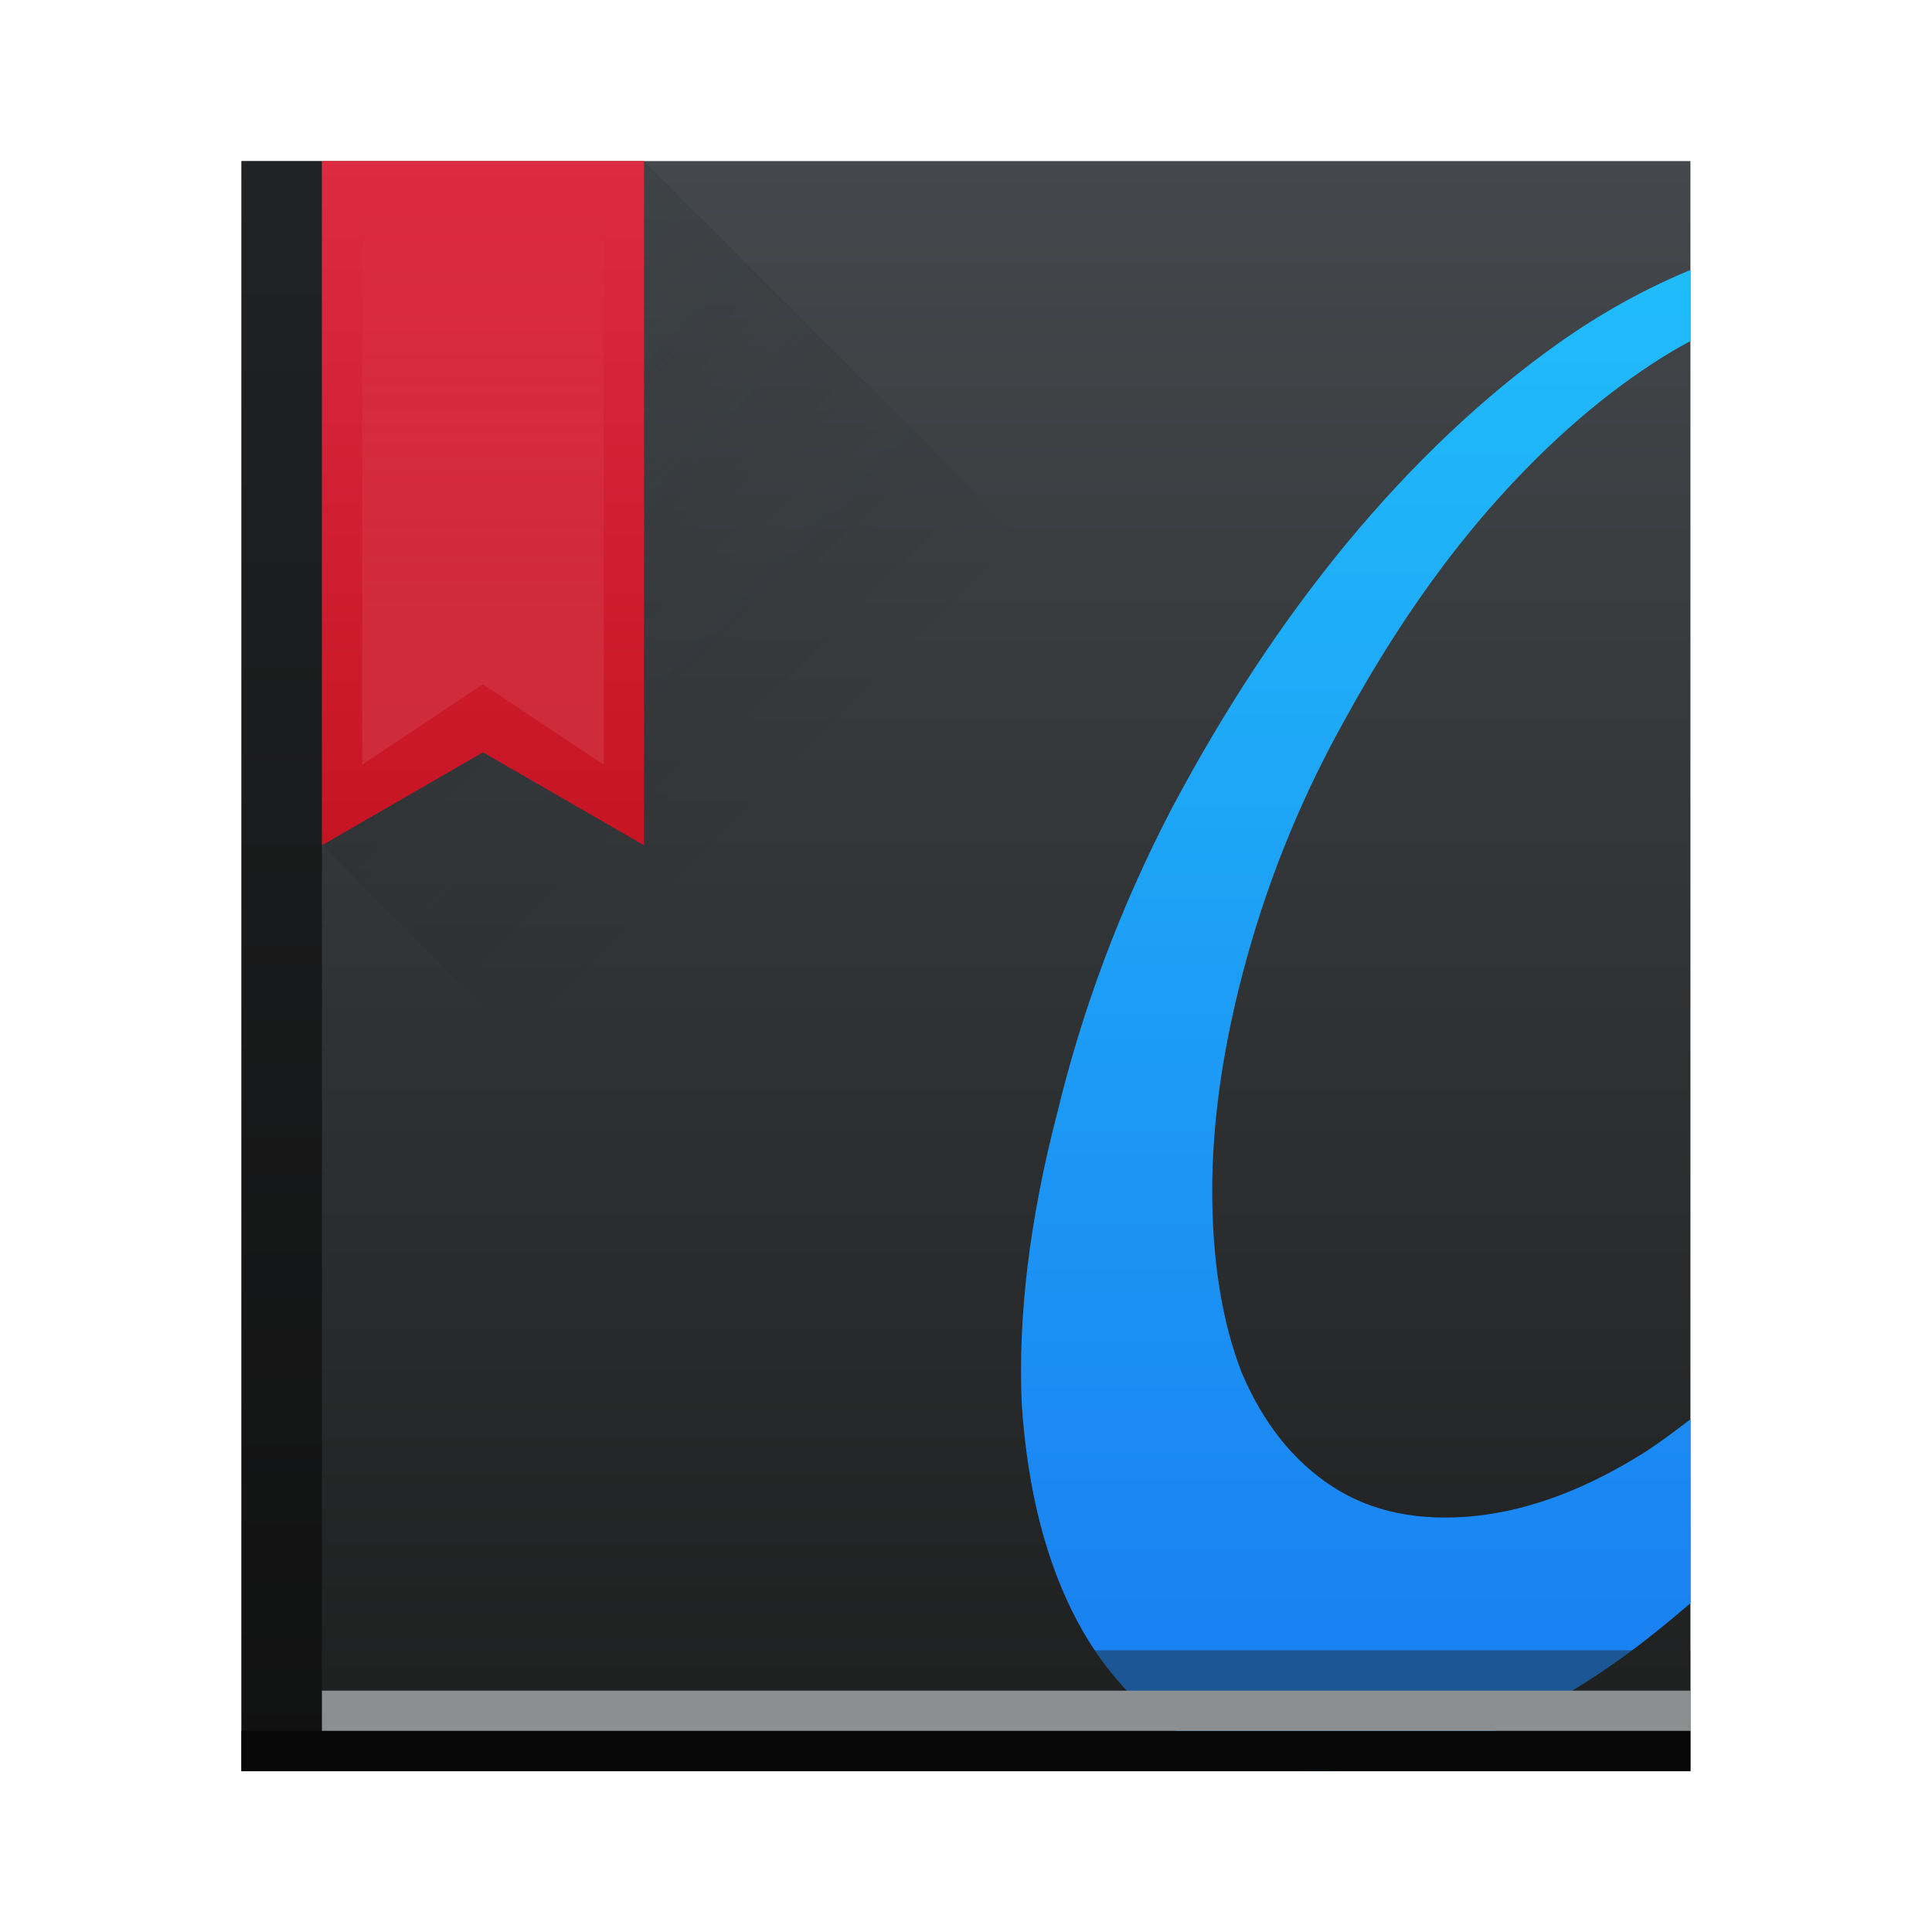
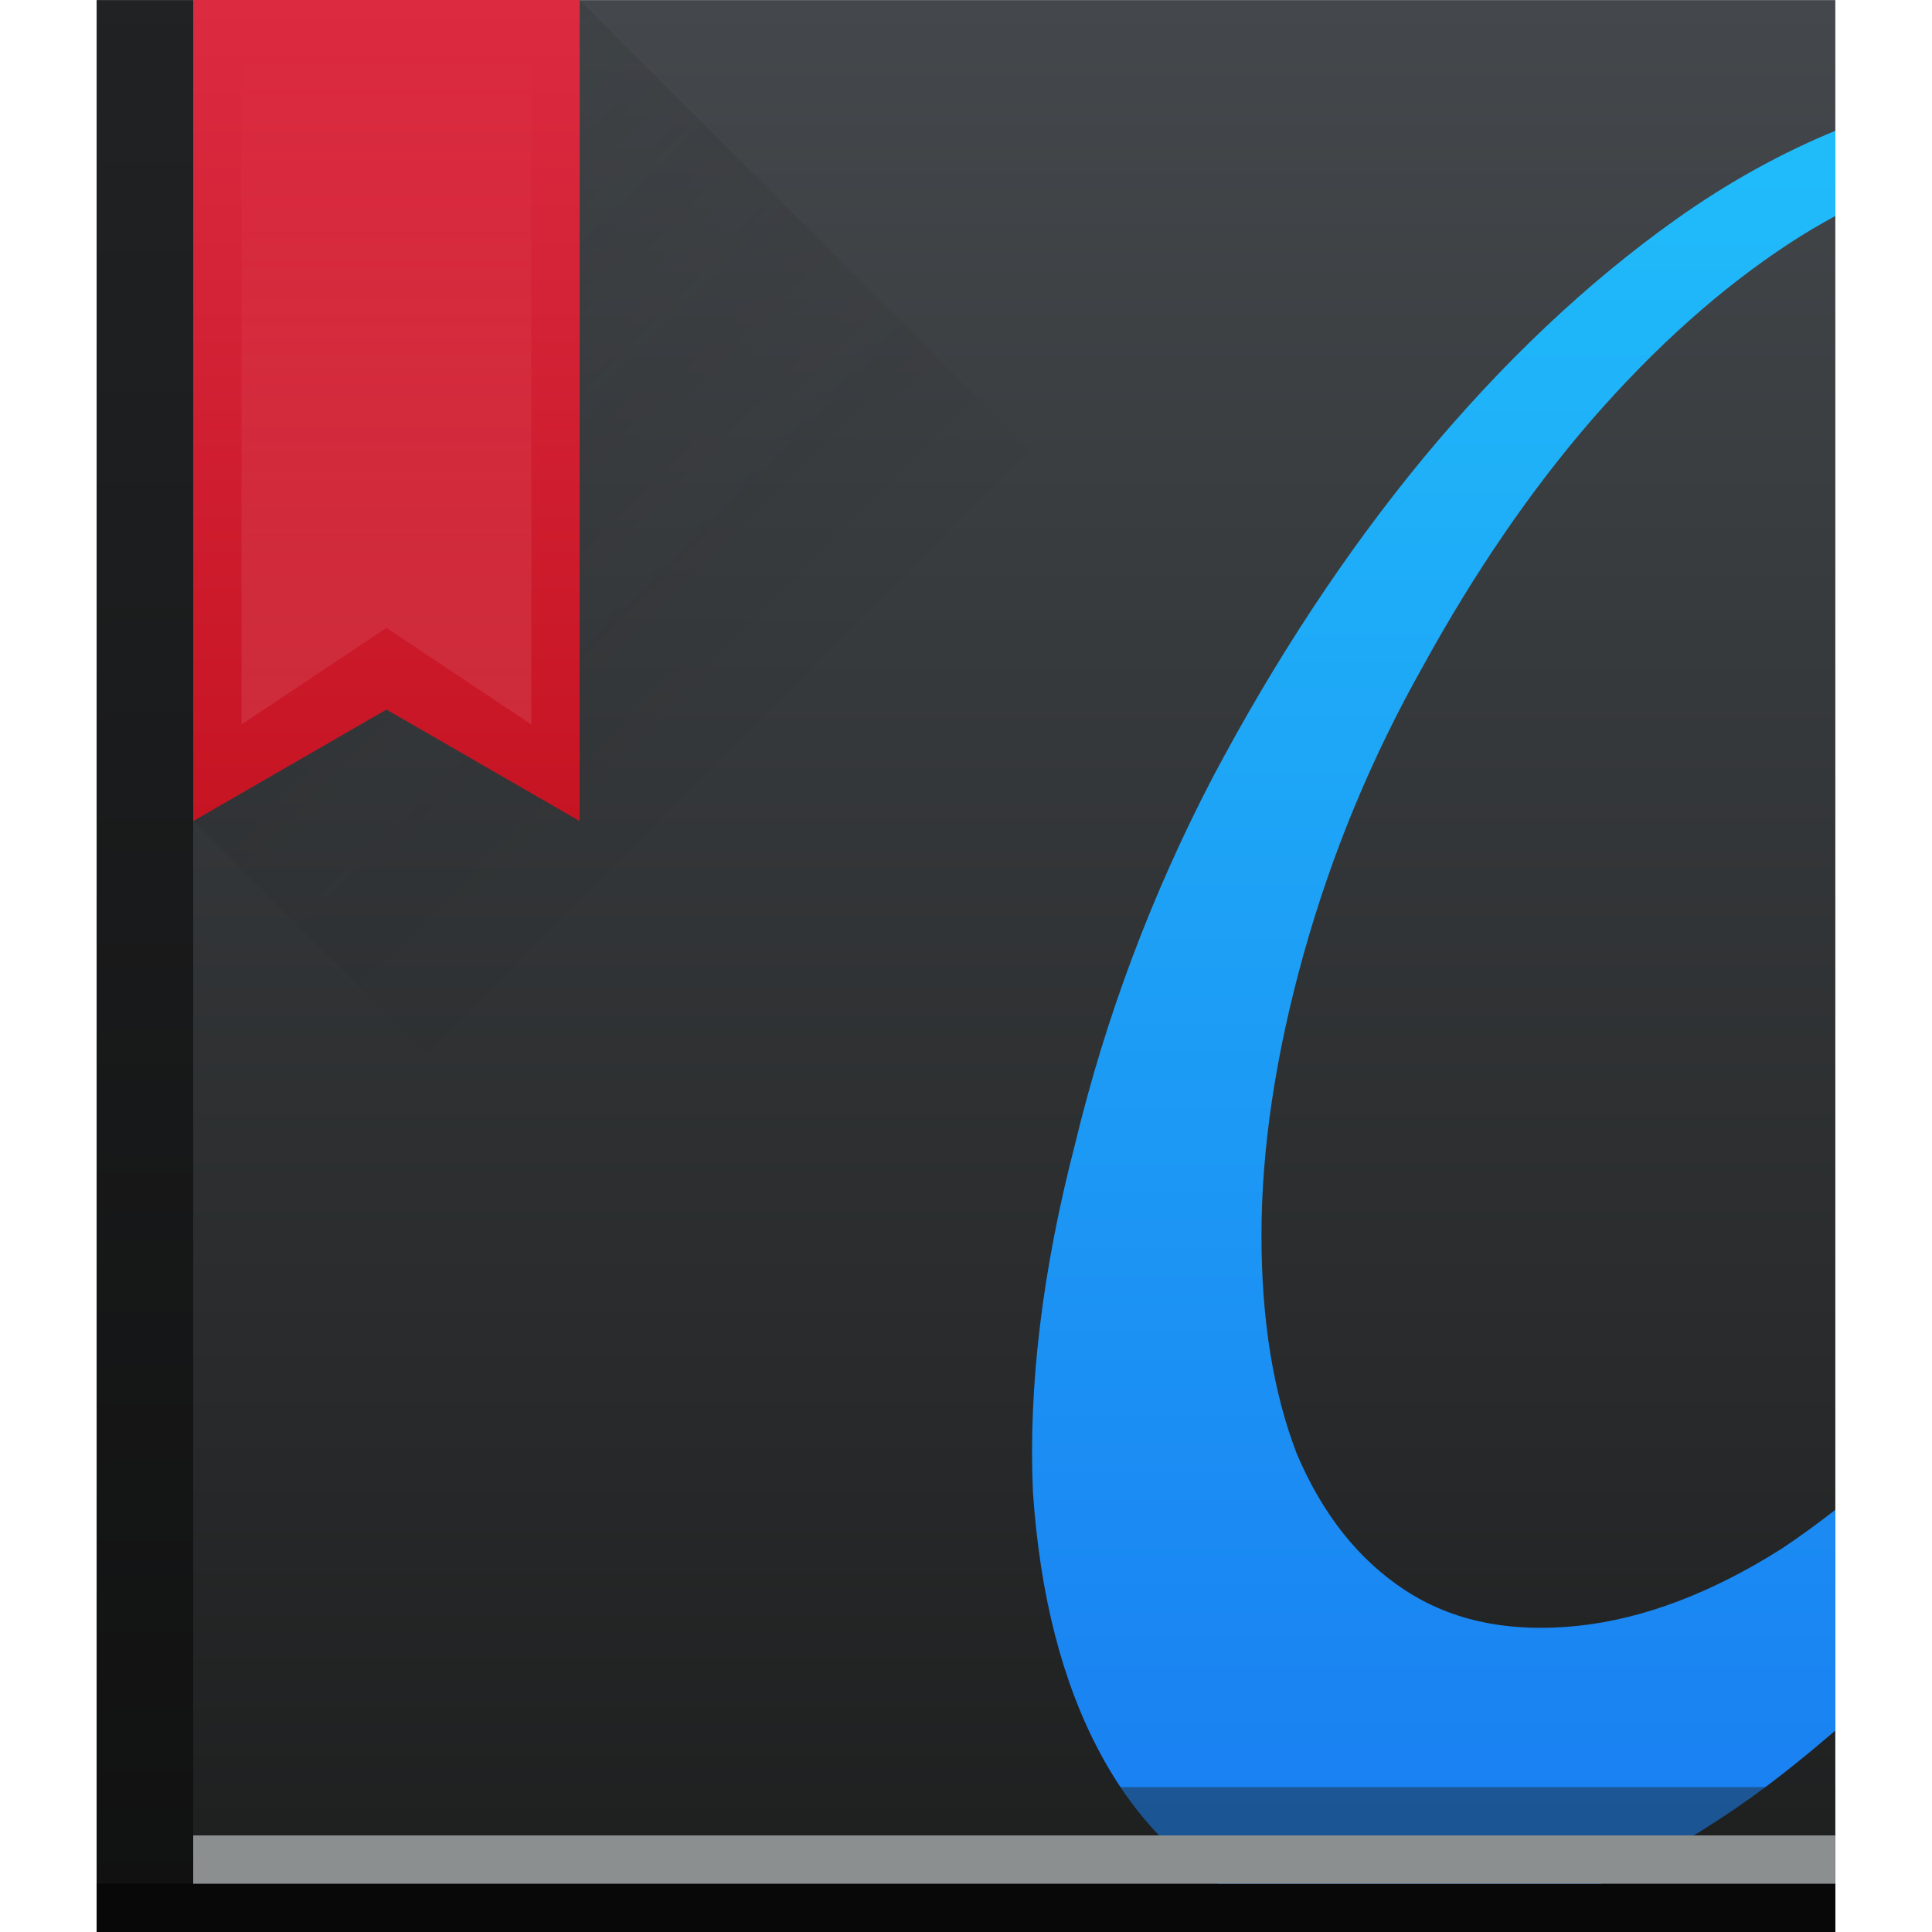
- <svg xmlns="http://www.w3.org/2000/svg" xmlns:xlink="http://www.w3.org/1999/xlink" width="48" height="48" version="1.1">
-   <defs>
+ <svg xmlns="http://www.w3.org/2000/svg" xmlns:xlink="http://www.w3.org/1999/xlink" width="128" height="128" version="1.1" id="svg3952">
+   <defs id="defs3930">
    <linearGradient id="linearGradient5022">
-       <stop style="stop-color:#ffffff;stop-opacity:1;" offset="0" />
-       <stop style="stop-color:#ffffff;stop-opacity:0;" offset="1" />
+       <stop style="stop-color:#ffffff;stop-opacity:1;" offset="0" id="stop3900" />
+       <stop style="stop-color:#ffffff;stop-opacity:0;" offset="1" id="stop3902" />
    </linearGradient>
    <linearGradient xlink:href="#linearGradient4159" id="linearGradient4158" x1="409.571" y1="543.798" x2="409.571" y2="503.798" gradientUnits="userSpaceOnUse" gradientTransform="matrix(1.125001,0,0,1,-51.07197,0)" />
    <linearGradient id="linearGradient4143">
-       <stop style="stop-color:#197cf1;stop-opacity:1" offset="0" />
-       <stop style="stop-color:#20bcfa;stop-opacity:1" offset="1" />
+       <stop style="stop-color:#197cf1;stop-opacity:1" offset="0" id="stop3906" />
+       <stop style="stop-color:#20bcfa;stop-opacity:1" offset="1" id="stop3908" />
    </linearGradient>
    <linearGradient xlink:href="#linearGradient4143" id="linearGradient4555" x1="35" y1="44" x2="35" y2="7" gradientUnits="userSpaceOnUse" />
    <linearGradient id="linearGradient4159">
-       <stop style="stop-color:#1d1e1e;stop-opacity:1" offset="0" />
-       <stop style="stop-color:#44484c;stop-opacity:1" offset="1" />
+       <stop style="stop-color:#1d1e1e;stop-opacity:1" offset="0" id="stop3912" />
+       <stop style="stop-color:#44484c;stop-opacity:1" offset="1" id="stop3914" />
    </linearGradient>
    <linearGradient id="linearGradient4435">
-       <stop style="stop-color:#c61423;stop-opacity:1" offset="0" />
-       <stop style="stop-color:#dc2b41;stop-opacity:1" offset="1" />
+       <stop style="stop-color:#c61423;stop-opacity:1" offset="0" id="stop3917" />
+       <stop style="stop-color:#dc2b41;stop-opacity:1" offset="1" id="stop3919" />
    </linearGradient>
    <linearGradient xlink:href="#linearGradient4435" id="linearGradient4866" x1="396.571" y1="520.798" x2="396.571" y2="503.798" gradientUnits="userSpaceOnUse" />
    <linearGradient xlink:href="#linearGradient4227" id="linearGradient4884" x1="8" y1="4" x2="22" y2="18" gradientUnits="userSpaceOnUse" />
    <linearGradient id="linearGradient4227">
-       <stop offset="0" style="stop-color:#292c2f;stop-opacity:1" />
-       <stop offset="1" style="stop-color:#000000;stop-opacity:0;" />
+       <stop offset="0" style="stop-color:#292c2f;stop-opacity:1" id="stop3924" />
+       <stop offset="1" style="stop-color:#000000;stop-opacity:0;" id="stop3926" />
    </linearGradient>
    <linearGradient xlink:href="#linearGradient5022" id="linearGradient5028" x1="396.571" y1="527.798" x2="396.571" y2="504.798" gradientUnits="userSpaceOnUse" />
  </defs>
-   <g transform="translate(-384.5714,-499.798)">
-     <rect style="opacity:1;fill:url(#linearGradient4158);fill-opacity:1.0;stroke:none" width="36" height="40" x="390.57" y="503.8" ry="0" />
-     <path style="font-style:normal;font-variant:normal;font-weight:normal;font-stretch:normal;font-size:medium;line-height:125%;font-family:'Impregnable Personal Use Only';-inkscape-font-specification:'Impregnable Personal Use Only';letter-spacing:0px;word-spacing:0px;fill:url(#linearGradient4555);fill-opacity:1;stroke:none;stroke-width:1px;stroke-linecap:butt;stroke-linejoin:miter;stroke-opacity:1" d="M 42 6.707 C 40.903 7.16 39.806 7.756 38.709 8.535 C 36.864 9.846 35.117 11.496 33.467 13.486 C 31.865 15.428 30.408 17.638 29.098 20.113 C 27.836 22.54 26.889 25.064 26.258 27.686 C 25.578 30.307 25.288 32.71 25.385 34.895 C 25.53 37.03 25.991 38.827 26.768 40.283 C 27.544 41.739 28.612 42.783 29.971 43.414 C 31.33 44.045 32.933 44.166 34.777 43.777 C 36.573 43.389 38.394 42.541 40.238 41.23 C 40.842 40.797 41.426 40.323 42 39.83 L 42 35.26 C 41.638 35.542 41.269 35.811 40.895 36.061 C 39.438 36.983 38.029 37.516 36.67 37.662 C 35.262 37.808 34.074 37.565 33.104 36.934 C 32.133 36.303 31.38 35.356 30.846 34.094 C 30.36 32.832 30.117 31.328 30.117 29.58 C 30.117 27.784 30.408 25.841 30.99 23.754 C 31.573 21.667 32.399 19.676 33.467 17.783 C 34.535 15.841 35.699 14.142 36.961 12.686 C 38.272 11.181 39.631 9.967 41.039 9.045 C 41.361 8.831 41.681 8.645 42 8.471 L 42 6.707 z" transform="translate(384.5714,499.798)" />
-     <rect style="opacity:1;fill:#080809;fill-opacity:1;stroke:none" width="36" height="1" x="390.57" y="542.8" />
-     <rect style="opacity:0.6;fill:#080809;fill-opacity:1;stroke:none;stroke-opacity:1" width="2" height="40" x="390.57" y="503.8" />
-     <path style="fill:url(#linearGradient4884);fill-rule:evenodd;stroke:none;stroke-width:1px;stroke-linecap:butt;stroke-linejoin:miter;stroke-opacity:1;fill-opacity:1;opacity:0.2" d="M 16 4 L 16 18 L 16 21 L 12 18.691 L 8 21 L 31 44 L 42 44 L 42 30 L 16 4 z" transform="translate(384.5714,499.798)" />
-     <rect style="opacity:1;fill:#8b8f8f;fill-opacity:1;stroke:none;stroke-opacity:1" width="34" height="1" x="392.57" y="541.8" />
-     <rect style="opacity:1;fill:#212323;fill-opacity:0.452;stroke:none;stroke-opacity:1" width="34" height="1" x="392.57" y="540.8" />
-     <path style="opacity:1;fill:url(#linearGradient4866);fill-opacity:1;stroke:none;stroke-opacity:1" d="m 392.571,503.798 0,17 4,-2.309 4,2.309 0,-17 -8,0 z" />
-     <path style="opacity:0.15;fill:url(#linearGradient5028);fill-opacity:1;stroke:none;stroke-opacity:1" d="m 393.571,503.798 6,0 0,15 -3,-2 -3,2 z" />
+   <g transform="matrix(3.199841,0,0,3.199841,-1243.361,-1612.073)" id="g3950">
+     <rect style="opacity:1;fill:url(#linearGradient4158);fill-opacity:1;stroke:none" width="36" height="40" x="390.57" y="503.8" ry="0" id="rect3932" />
+     <path style="font-style:normal;font-variant:normal;font-weight:normal;font-stretch:normal;font-size:medium;line-height:125%;font-family:'Impregnable Personal Use Only';-inkscape-font-specification:'Impregnable Personal Use Only';letter-spacing:0px;word-spacing:0px;fill:url(#linearGradient4555);fill-opacity:1;stroke:none;stroke-width:1px;stroke-linecap:butt;stroke-linejoin:miter;stroke-opacity:1" d="m 42,6.707 c -1.097,0.453 -2.194,1.049 -3.291,1.828 -1.845,1.311 -3.592,2.961 -5.242,4.951 -1.602,1.942 -3.058,4.151 -4.369,6.627 -1.262,2.427 -2.209,4.951 -2.84,7.572 -0.68,2.621 -0.97,5.025 -0.873,7.209 0.146,2.136 0.606,3.932 1.383,5.389 0.777,1.456 1.844,2.5 3.203,3.131 1.359,0.631 2.962,0.752 4.807,0.363 1.796,-0.388 3.616,-1.236 5.461,-2.547 C 40.842,40.797 41.426,40.323 42,39.83 v -4.57 c -0.362,0.282 -0.731,0.551 -1.105,0.801 -1.456,0.922 -2.865,1.456 -4.225,1.602 -1.408,0.146 -2.596,-0.097 -3.566,-0.729 -0.971,-0.631 -1.724,-1.578 -2.258,-2.84 -0.485,-1.262 -0.729,-2.766 -0.729,-4.514 -10e-7,-1.796 0.291,-3.739 0.873,-5.826 0.583,-2.087 1.409,-4.078 2.477,-5.971 1.068,-1.942 2.232,-3.641 3.494,-5.098 1.311,-1.505 2.67,-2.718 4.078,-3.641 C 41.361,8.831 41.681,8.645 42,8.471 Z" transform="translate(384.5714,499.798)" id="path3934" />
+     <rect style="opacity:1;fill:#080809;fill-opacity:1;stroke:none" width="36" height="1" x="390.57" y="542.8" id="rect3936" />
+     <rect style="opacity:0.6;fill:#080809;fill-opacity:1;stroke:none;stroke-opacity:1" width="2" height="40" x="390.57" y="503.8" id="rect3938" />
+     <path style="opacity:0.2;fill:url(#linearGradient4884);fill-opacity:1;fill-rule:evenodd;stroke:none;stroke-width:1px;stroke-linecap:butt;stroke-linejoin:miter;stroke-opacity:1" d="m 16,4 v 14 3 L 12,18.691 8,21 31,44 H 42 V 30 Z" transform="translate(384.5714,499.798)" id="path3940" />
+     <rect style="opacity:1;fill:#8b8f8f;fill-opacity:1;stroke:none;stroke-opacity:1" width="34" height="1" x="392.57" y="541.8" id="rect3942" />
+     <rect style="opacity:1;fill:#212323;fill-opacity:0.452;stroke:none;stroke-opacity:1" width="34" height="1" x="392.57" y="540.8" id="rect3944" />
+     <path style="opacity:1;fill:url(#linearGradient4866);fill-opacity:1;stroke:none;stroke-opacity:1" d="m 392.571,503.798 v 17 l 4,-2.309 4,2.309 v -17 z" id="path3946" />
+     <path style="opacity:0.15;fill:url(#linearGradient5028);fill-opacity:1;stroke:none;stroke-opacity:1" d="m 393.571,503.798 h 6 v 15 l -3,-2 -3,2 z" id="path3948" />
  </g>
</svg>
